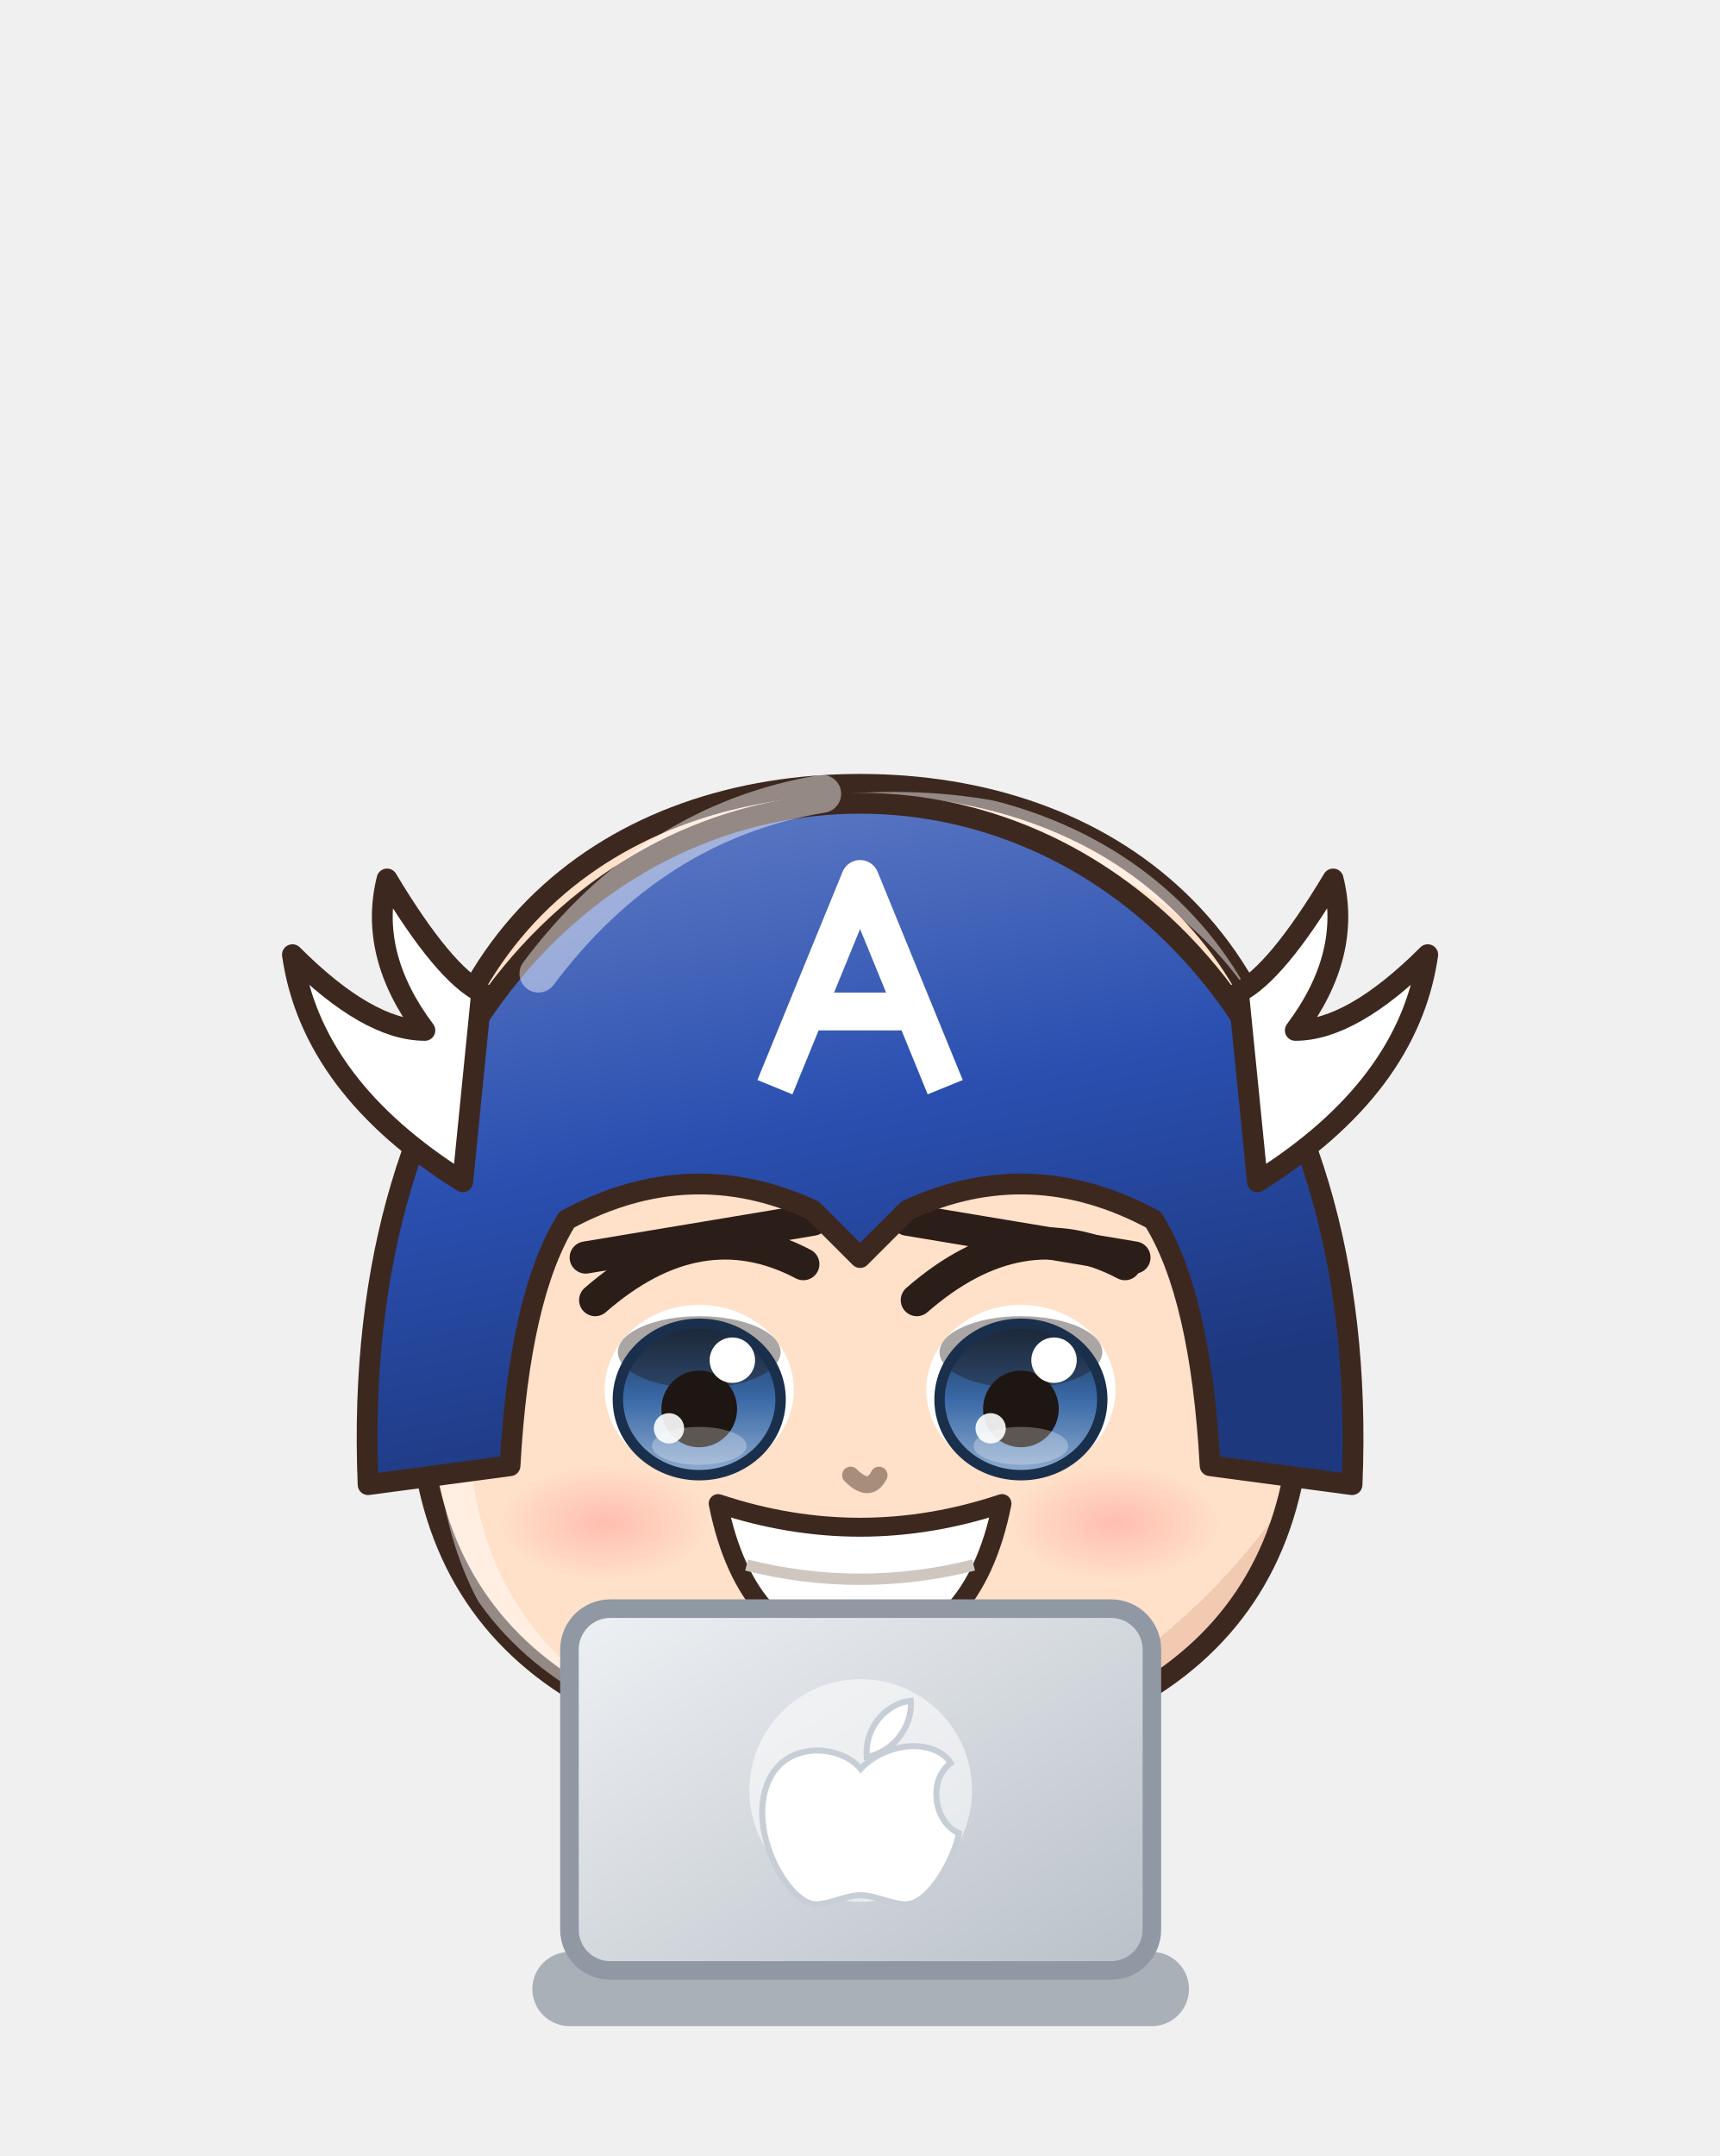
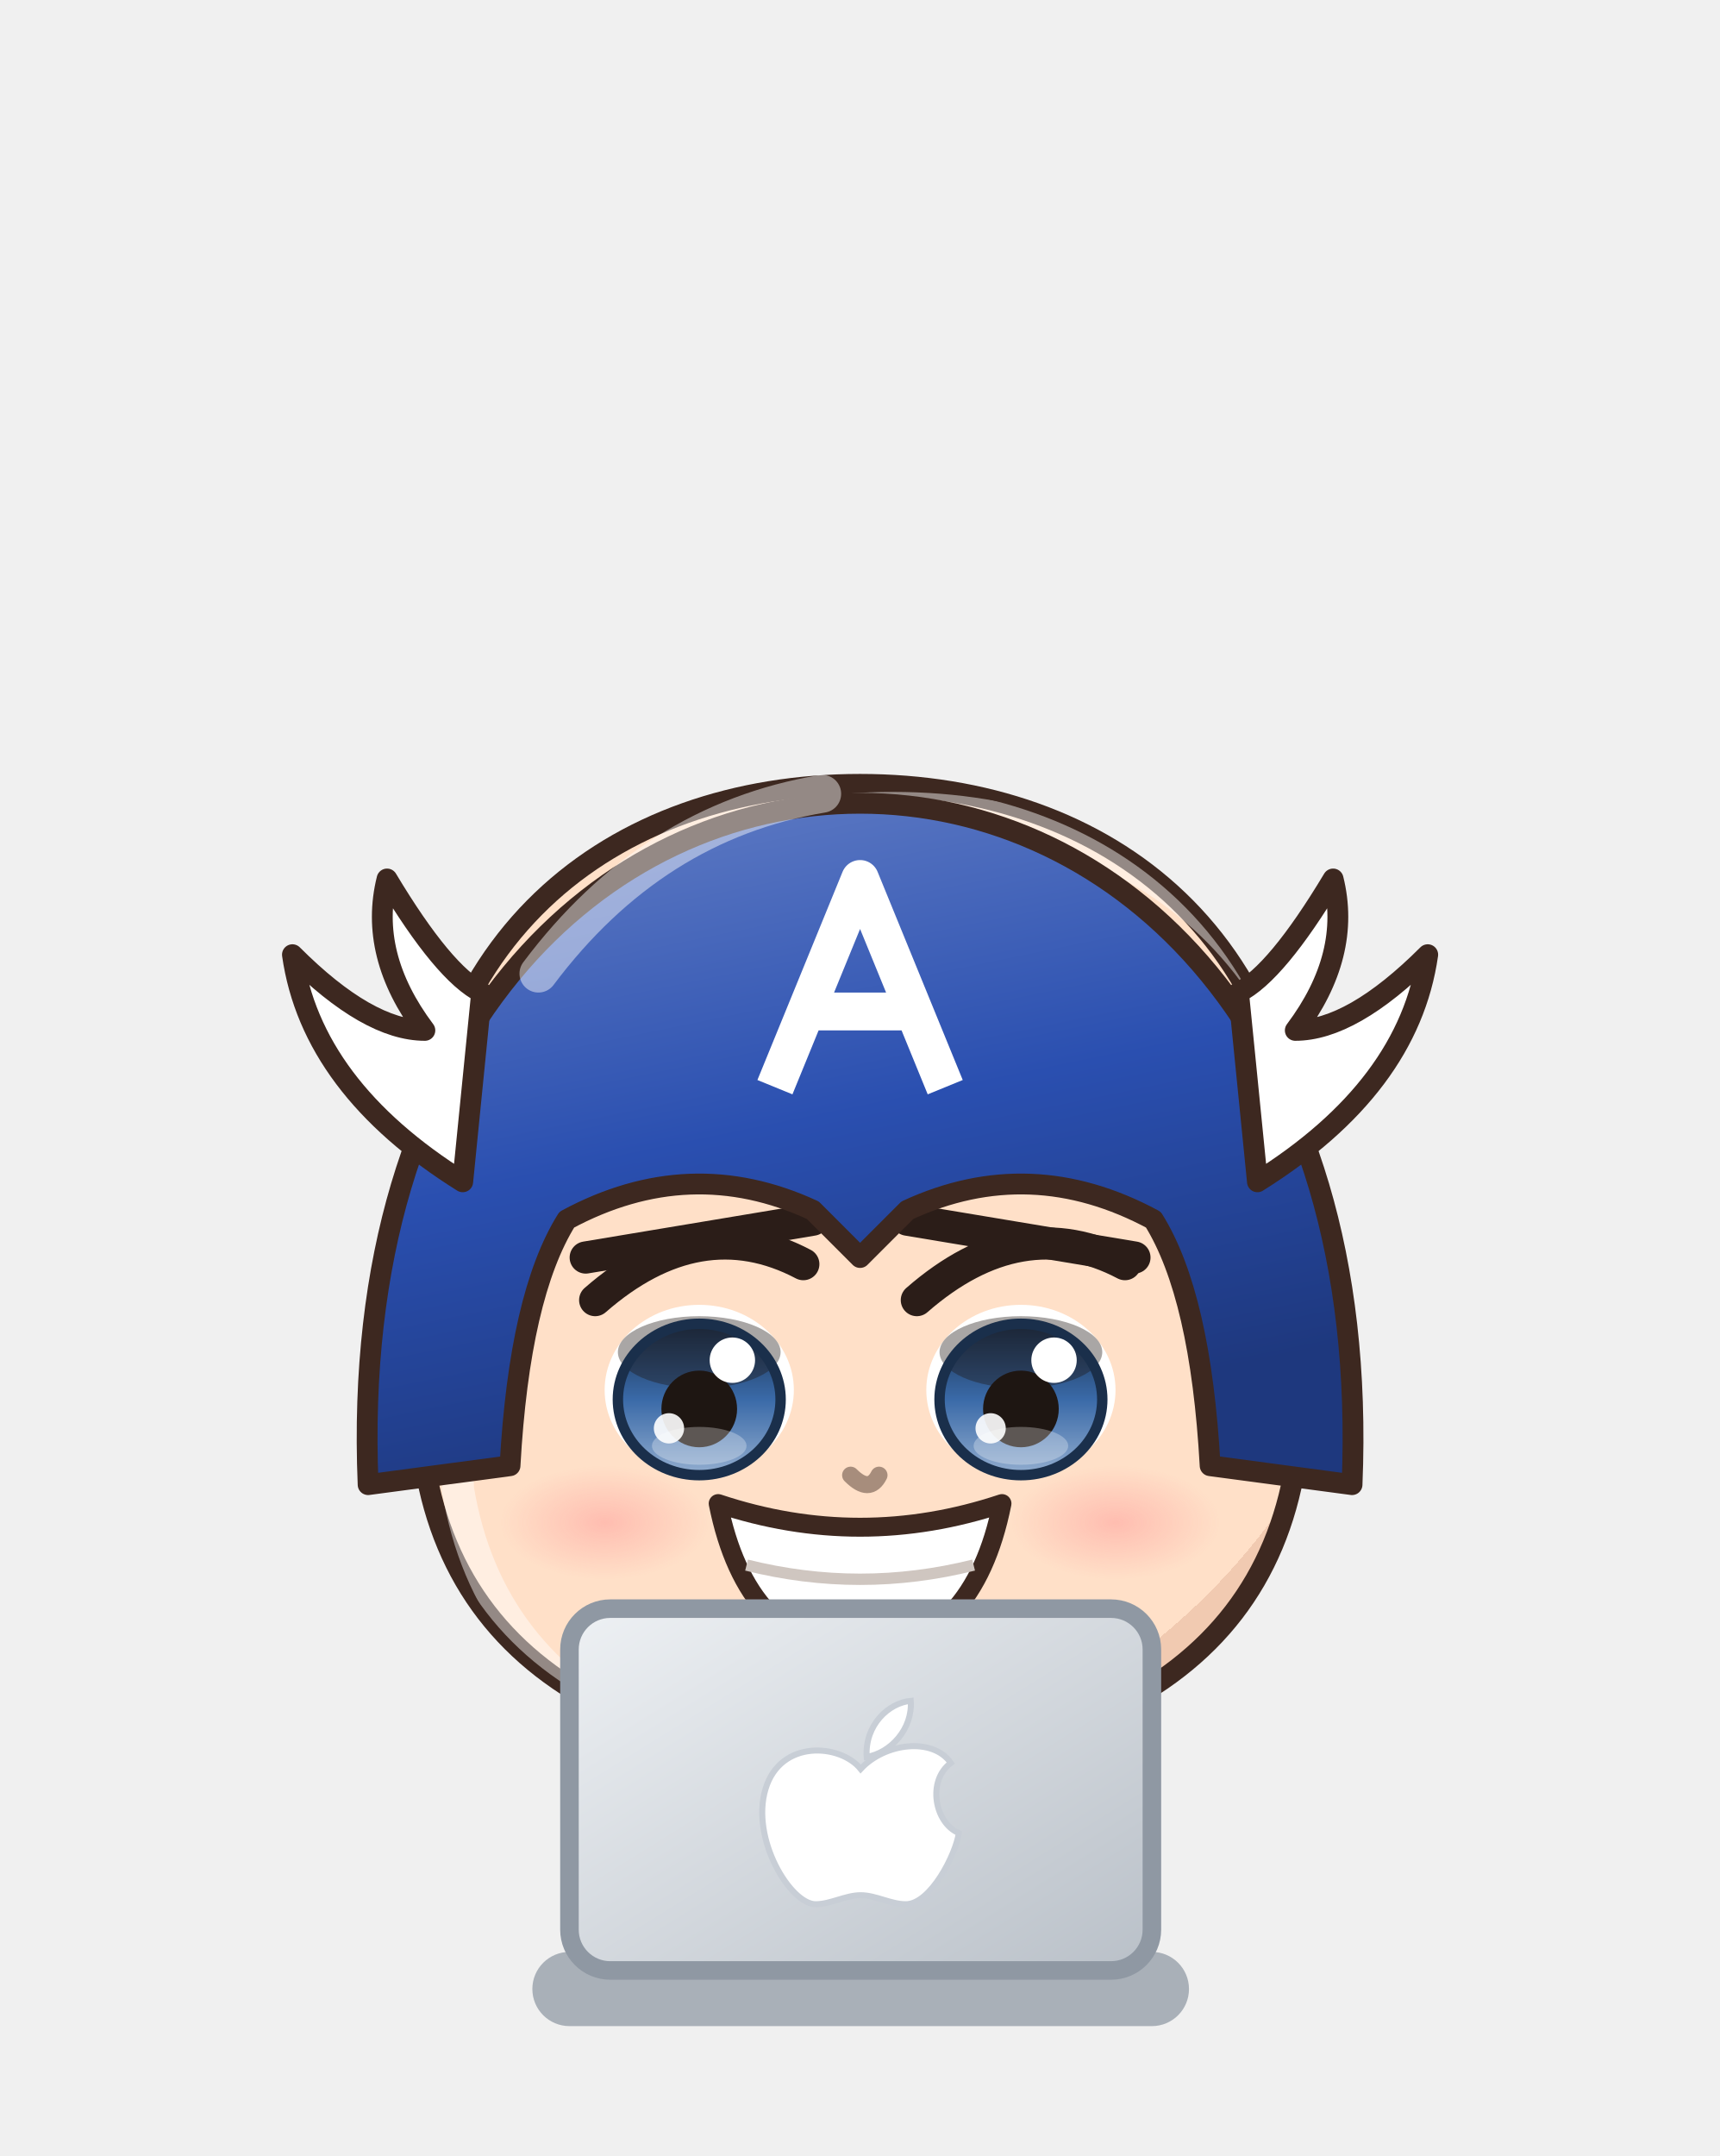
<svg xmlns="http://www.w3.org/2000/svg" viewBox="615.6 541.8 92.7 116.2" width="92.7" height="116.2">
  <svg x="615.6" y="541.8" viewBox="-120 -180 240 248.94" width="92.736" height="96.192">
    <defs>
      <linearGradient id="hair130" x1="0" y1="0" x2=".35" y2="1">
        <stop offset="0" stop-color="#4c4743" />
        <stop offset=".16" stop-color="#4c4743" />
        <stop offset=".16" stop-color="#2a2420" />
        <stop offset=".58" stop-color="#2a2420" />
        <stop offset=".58" stop-color="#262020" />
        <stop offset="1" stop-color="#221d1d" />
      </linearGradient>
      <radialGradient id="skin130" cx=".4" cy=".32" r=".85">
        <stop offset="0" stop-color="#ffe0c8" />
        <stop offset=".84" stop-color="#ffe0c8" />
        <stop offset=".84" stop-color="#f1cab1" />
        <stop offset="1" stop-color="#f1cab1" />
      </radialGradient>
      <linearGradient id="cloth130" x1="0" y1="0" x2=".45" y2="1">
        <stop offset="0" stop-color="#4c6bbc" />
        <stop offset=".16" stop-color="#4c6bbc" />
        <stop offset=".16" stop-color="#2a4fb0" />
        <stop offset=".6" stop-color="#2a4fb0" />
        <stop offset=".6" stop-color="#274396" />
        <stop offset="1" stop-color="#233d8a" />
      </linearGradient>
      <linearGradient id="iris130" x1="0" y1="0" x2="0" y2="1">
        <stop offset="0" stop-color="#1a2f4b" />
        <stop offset=".5" stop-color="#3a6aa8" />
        <stop offset="1" stop-color="#92adcf" />
      </linearGradient>
      <linearGradient id="gold130" x1="0" y1="0" x2="1" y2="1">
        <stop offset="0" stop-color="#f6d27a" />
        <stop offset=".55" stop-color="#d9a63a" />
        <stop offset="1" stop-color="#a8761e" />
      </linearGradient>
      <linearGradient id="steel130" x1="0" y1="0" x2="1" y2="1">
        <stop offset="0" stop-color="#e4e8ee" />
        <stop offset=".5" stop-color="#9aa3ad" />
        <stop offset="1" stop-color="#5a606a" />
      </linearGradient>
      <linearGradient id="beard130" x1="0" y1="0" x2="0" y2="1">
        <stop offset="0" stop-color="#e6e6ea" />
        <stop offset="1" stop-color="#b8b8c2" />
      </linearGradient>
      <radialGradient id="hawkiris130" cx=".45" cy=".4" r=".7">
        <stop offset="0" stop-color="#ffe27a" />
        <stop offset=".6" stop-color="#e8a52a" />
        <stop offset="1" stop-color="#9a5a12" />
      </radialGradient>
      <linearGradient id="straw130" x1="0" y1="0" x2=".3" y2="1">
        <stop offset="0" stop-color="#ffe7aa" />
        <stop offset=".16" stop-color="#ffe7aa" />
        <stop offset=".16" stop-color="#ffe39a" />
        <stop offset=".58" stop-color="#ffe39a" />
        <stop offset=".58" stop-color="#e9b456" />
        <stop offset="1" stop-color="#d6a54f" />
      </linearGradient>
      <radialGradient id="blush130">
        <stop offset="0" stop-color="#ff7f86" stop-opacity=".9" />
        <stop offset="1" stop-color="#ff7f86" stop-opacity="0" />
      </radialGradient>
      <clipPath id="face130">
        <path d="M -47,-6 C -48,-40 -26,-56 0,-56 C 26,-56 48,-40 47,-6 L 46,16 Q 43,34 26,42 L 12,46 L -12,46 L -26,42 Q -43,34 -46,16 Z" />
      </clipPath>
      <clipPath id="torso130">
        <path d="M -30,50 C -34,68 -28,94 -26,124 L 26,124 C 28,94 34,68 30,50 C 18,40 -18,40 -30,50 Z" />
      </clipPath>
    </defs>
    <ellipse cx="0" cy="208" rx="42" ry="7" fill="#000000" opacity=".16" />
    <g transform="translate(0,61.4) scale(1.320,1.320) translate(0,-44)" />
    <g transform="translate(0,205) scale(1.24,0.82) translate(0,-205)">
      <path d="M -23.5,118 Q -24.5,160.0 -20.5,202 L -5.5,202 Q -1.5,160.0 -2.5,118 Z" fill="#2a4fb0" stroke="#3d2820" stroke-width="2.2" stroke-linejoin="round" />
      <path d="M -22,152 Q -24,176.0 -22,200 L -4,200 Q -2,176.0 -4,152 Z" fill="#c8202a" stroke="#3d2820" stroke-width="2.2" stroke-linejoin="round" />
      <path d="M -18,156 L -18,196" stroke="#ffffff" stroke-width="2" opacity=".18" />
      <ellipse cx="-13" cy="205" rx="14" ry="7" fill="#1f1d26" stroke="#3d2820" stroke-width="2.2" stroke-linejoin="round" />
      <path d="M 2.5,118 Q 1.5,160.0 5.5,202 L 20.5,202 Q 24.5,160.0 23.5,118 Z" fill="#2a4fb0" stroke="#3d2820" stroke-width="2.2" stroke-linejoin="round" />
      <path d="M 4,152 Q 2,176.0 4,200 L 22,200 Q 24,176.0 22,152 Z" fill="#c8202a" stroke="#3d2820" stroke-width="2.2" stroke-linejoin="round" />
      <path d="M 8,156 L 8,196" stroke="#ffffff" stroke-width="2" opacity=".18" />
      <ellipse cx="13" cy="205" rx="14" ry="7" fill="#1f1d26" stroke="#3d2820" stroke-width="2.2" stroke-linejoin="round" />
      <path d="M -30,50 C -34,68 -28,94 -26,124 L 26,124 C 28,94 34,68 30,50 C 18,40 -18,40 -30,50 Z" fill="url(#cloth130)" stroke="#3d2820" stroke-width="2.2" stroke-linejoin="round" />
      <g clip-path="url(#torso130)">
        <path d="M -30,50 C -34,68 -28,94 -26,124 L 26,124 C 28,94 34,68 30,50 C 18,40 -18,40 -30,50 Z" transform="translate(4,3)" fill="none" stroke="#ffffff" stroke-width="5" opacity=".3" />
        <path d="M -30,50 C -34,68 -28,94 -26,124 L 26,124 C 28,94 34,68 30,50 C 18,40 -18,40 -30,50 Z" transform="translate(-6,-2)" fill="none" stroke="#000000" stroke-width="9" opacity=".13" />
      </g>
      <g clip-path="url(#torso130)">
        <path d="M -40,84 L 40,84 L 40,104 L -40,104 Z" fill="#ffffff" />
        <rect x="-27" y="84" width="6" height="20" fill="#d42430" />
        <rect x="-15" y="84" width="6" height="20" fill="#d42430" />
        <rect x="-3" y="84" width="6" height="20" fill="#d42430" />
        <rect x="9" y="84" width="6" height="20" fill="#d42430" />
        <rect x="21" y="84" width="6" height="20" fill="#d42430" />
      </g>
      <path d="M 0,52 l 4.4,10 l 10.8,1 l -8.2,7.2 l 2.4,10.6 l -9.4,-5.6 l -9.4,5.6 l 2.4,-10.6 l -8.2,-7.2 l 10.8,-1 Z" fill="#ffffff" stroke="#9aa0aa" stroke-width="1" />
      <circle cx="37" cy="98" r="27" fill="#d42430" stroke="#3d2820" stroke-width="2" stroke-linejoin="round" />
      <circle cx="37" cy="98" r="21" fill="#f6f4ee" />
      <circle cx="37" cy="98" r="15" fill="#d42430" />
      <circle cx="37" cy="98" r="10" fill="#2a4fb0" />
      <path d="M 37,90 l 2.3,5.4 l 5.8,.5 l -4.4,3.8 l 1.3,5.7 l -5,-3 l -5,3 l 1.3,-5.7 l -4.4,-3.8 l 5.8,-.5 Z" fill="#ffffff" />
      <path d="M 19,82 Q 29,74 41,76" stroke="#ffffff" stroke-width="2.4" fill="none" opacity=".5" />
      <path d="M -28,54 L -38,84 L -31,102" stroke="#3d2820" stroke-width="17" fill="none" stroke-linecap="round" stroke-linejoin="round" />
      <path d="M -28,54 L -38,84 L -31,102" stroke="url(#cloth130)" stroke-width="12.6" fill="none" stroke-linecap="round" stroke-linejoin="round" />
      <path d="M -28,54 L -38,84 L -31,102" transform="translate(-2.6,-1)" stroke="#ffffff" stroke-width="2.6" fill="none" stroke-linecap="round" stroke-linejoin="round" opacity=".28" />
      <path d="M 28,54 L 38,84 L 31,102" stroke="#3d2820" stroke-width="17" fill="none" stroke-linecap="round" stroke-linejoin="round" />
      <path d="M 28,54 L 38,84 L 31,102" stroke="url(#cloth130)" stroke-width="12.6" fill="none" stroke-linecap="round" stroke-linejoin="round" />
      <path d="M 28,54 L 38,84 L 31,102" transform="translate(-2.6,-1)" stroke="#ffffff" stroke-width="2.6" fill="none" stroke-linecap="round" stroke-linejoin="round" opacity=".28" />
      <circle cx="-31" cy="102" r="8.5" fill="#c8202a" stroke="#3d2820" stroke-width="2.2" />
      <circle cx="31" cy="102" r="8.5" fill="#c8202a" stroke="#3d2820" stroke-width="2.2" />
      <path d="M -44,64 L -32,62 L -31,72 L -43,74 Z" fill="#e07a68" stroke="#3d2820" stroke-width="1.4" />
      <path d="M -10,34 L 10,34 L 9,46 Q 0,50 -9,46 Z" fill="#f1cab1" />
    </g>
    <g transform="translate(0,61.4) scale(1.320,1.320) translate(0,-44)">
      <path d="M -47,-6 C -48,-40 -26,-56 0,-56 C 26,-56 48,-40 47,-6 L 46,16 Q 43,34 26,42 L 12,46 L -12,46 L -26,42 Q -43,34 -46,16 Z" fill="url(#skin130)" stroke="#3d2820" stroke-width="2.2" stroke-linejoin="round" />
      <g clip-path="url(#face130)">
        <path d="M -47,-6 C -48,-40 -26,-56 0,-56 C 26,-56 48,-40 47,-6 L 46,16 Q 43,34 26,42 L 12,46 L -12,46 L -26,42 Q -43,34 -46,16 Z" transform="translate(3.5,2.5)" fill="none" stroke="#ffffff" stroke-width="3.4" opacity=".45" />
      </g>
      <g clip-path="url(#face130)">
        <path d="M 0,0 Z" transform="translate(0,6)" fill="#e7bca4" opacity=".5" />
      </g>
      <ellipse cx="-17" cy="8" rx="10" ry="9" fill="#ffffff" />
      <ellipse cx="-17" cy="9" rx="8.6" ry="8" fill="url(#iris130)" />
      <ellipse cx="-17" cy="4.0" rx="8.6" ry="3.8" fill="#1e1612" opacity=".38" />
      <ellipse cx="-17" cy="9" rx="8.6" ry="8" fill="none" stroke="#1a2f4b" stroke-width="1.1" />
      <ellipse cx="-17" cy="10" rx="4" ry="4.05" fill="#1e1612" />
      <ellipse cx="-17" cy="13.9" rx="5" ry="2.0" fill="#ffffff" opacity=".28" />
      <circle cx="-13.5" cy="4.85" r="2.4" fill="#ffffff" />
      <circle cx="-20.2" cy="12.05" r="1.6" fill="#ffffff" opacity=".9" />
      <path d="M -28,-1.5 Q -17,-11.1 -6,-5.3" stroke="#2b1d18" stroke-width="3.4" fill="none" stroke-linecap="round" />
      <path d="M -29,-6 L -5,-10" stroke="#2b1d18" stroke-width="3.4" stroke-linecap="round" />
      <ellipse cx="17" cy="8" rx="10" ry="9" fill="#ffffff" />
      <ellipse cx="17" cy="9" rx="8.6" ry="8" fill="url(#iris130)" />
      <ellipse cx="17" cy="4.0" rx="8.6" ry="3.8" fill="#1e1612" opacity=".38" />
      <ellipse cx="17" cy="9" rx="8.6" ry="8" fill="none" stroke="#1a2f4b" stroke-width="1.1" />
      <ellipse cx="17" cy="10" rx="4" ry="4.05" fill="#1e1612" />
      <ellipse cx="17" cy="13.9" rx="5" ry="2.0" fill="#ffffff" opacity=".28" />
      <circle cx="20.5" cy="4.85" r="2.4" fill="#ffffff" />
      <circle cx="13.8" cy="12.05" r="1.6" fill="#ffffff" opacity=".9" />
      <path d="M 6,-1.5 Q 17,-11.1 28,-5.3" stroke="#2b1d18" stroke-width="3.4" fill="none" stroke-linecap="round" />
      <path d="M 5,-10 L 29,-6" stroke="#2b1d18" stroke-width="3.4" stroke-linecap="round" />
      <path d="M -15,20 Q 0,25 15,20 Q 12,35 0,36 Q -12,35 -15,20 Z" fill="#ffffff" stroke="#3d2820" stroke-width="2" stroke-linejoin="round" />
      <path d="M -12,26.5 Q 0,29.5 12,26.5" stroke="#cfc6c0" stroke-width="1.2" fill="none" />
      <ellipse cx="-27" cy="22" rx="11" ry="6" fill="url(#blush130)" opacity="0.40" />
      <ellipse cx="27" cy="22" rx="11" ry="6" fill="url(#blush130)" opacity="0.40" />
      <path d="M -1,17 Q 1,19 2,17" stroke="#a78d7c" stroke-width="1.8" fill="none" stroke-linecap="round" />
      <path d="M 0,0 Z" fill="url(#hair130)" stroke="#3d2820" stroke-width="2.2" stroke-linejoin="round" />
      <defs>
        <linearGradient id="mc130" x1="0" y1="0" x2=".3" y2="1">
          <stop offset="0" stop-color="#6580c6" />
          <stop offset=".55" stop-color="#2a4fb0" />
          <stop offset="1" stop-color="#1e387e" />
        </linearGradient>
      </defs>
      <path d="M -52,18 C -56,-78 56,-78 52,18 L 37,16 Q 36,-2 31,-10 Q 18,-17 5,-11 L 0,-6 L -5,-11 Q -18,-17 -31,-10 Q -36,-2 -37,16 Z" fill="url(#mc130)" stroke="#3d2820" stroke-width="2.2" stroke-linejoin="round" />
      <path d="M -9,-24 L 0,-46 L 9,-24 M -5,-32 L 5,-32" stroke="#ffffff" stroke-width="4" fill="none" stroke-linejoin="round" />
      <path d="M -42,-14 Q -58,-24 -60,-38 Q -52,-30 -46,-30 Q -52,-38 -50,-46 Q -44,-36 -40,-34 Z" fill="#ffffff" stroke="#3d2820" stroke-width="2.2" stroke-linejoin="round" />
      <path d="M 42,-14 Q 58,-24 60,-38 Q 52,-30 46,-30 Q 52,-38 50,-46 Q 44,-36 40,-34 Z" fill="#ffffff" stroke="#3d2820" stroke-width="2.2" stroke-linejoin="round" />
      <path d="M -34,-36 Q -22,-52 -4,-55" stroke="#ffffff" stroke-width="4" fill="none" stroke-linecap="round" opacity=".45" />
    </g>
    <g transform="translate(0,205) scale(1.24,0.82) translate(0,-205)" />
  </svg>
  <circle cx="650.0" cy="644.0" r="3.3" fill="#ffe0c8" stroke="#3d2820" stroke-width="1.1" />
  <circle cx="674.0" cy="644.0" r="3.3" fill="#ffe0c8" stroke="#3d2820" stroke-width="1.1" />
  <defs>
    <linearGradient id="lp131" x1="0" y1="0" x2="1" y2="1">
      <stop offset="0" stop-color="#eef1f4" />
      <stop offset="1" stop-color="#b9c0c8" />
    </linearGradient>
  </defs>
  <rect x="644.3" y="647.0" width="35.4" height="4" rx="2" fill="#a9b0b8" />
  <rect x="646.3" y="628.5" width="31.4" height="19.5" rx="2.2" fill="url(#lp131)" stroke="#8f98a3" stroke-width="1" />
-   <ellipse cx="662.0" cy="638.3" rx="6.0" ry="6.0" fill="#ffffff" opacity=".55" />
  <path d="M 0,-4 C -2,-6.5 -8,-7 -9.5,-2 C -11,3 -7,9.5 -4.5,9.5 C -3,9.5 -1.5,8.6 0,8.6 C 1.5,8.6 3,9.5 4.5,9.5 C 7,9.5 9.5,4.5 9.8,2.4 C 7.4,1.4 6.6,-2.8 9,-4.6 C 7.2,-7.2 2.4,-6.6 0,-4 Z M 0.6,-5.2 C 0.4,-8.4 2.8,-10.6 5,-10.8 C 5.2,-8 3,-5.6 0.6,-5.2 Z" transform="translate(662.0,639.3) scale(0.54)" fill="#ffffff" stroke="#c8ced6" stroke-width=".6" />
</svg>
